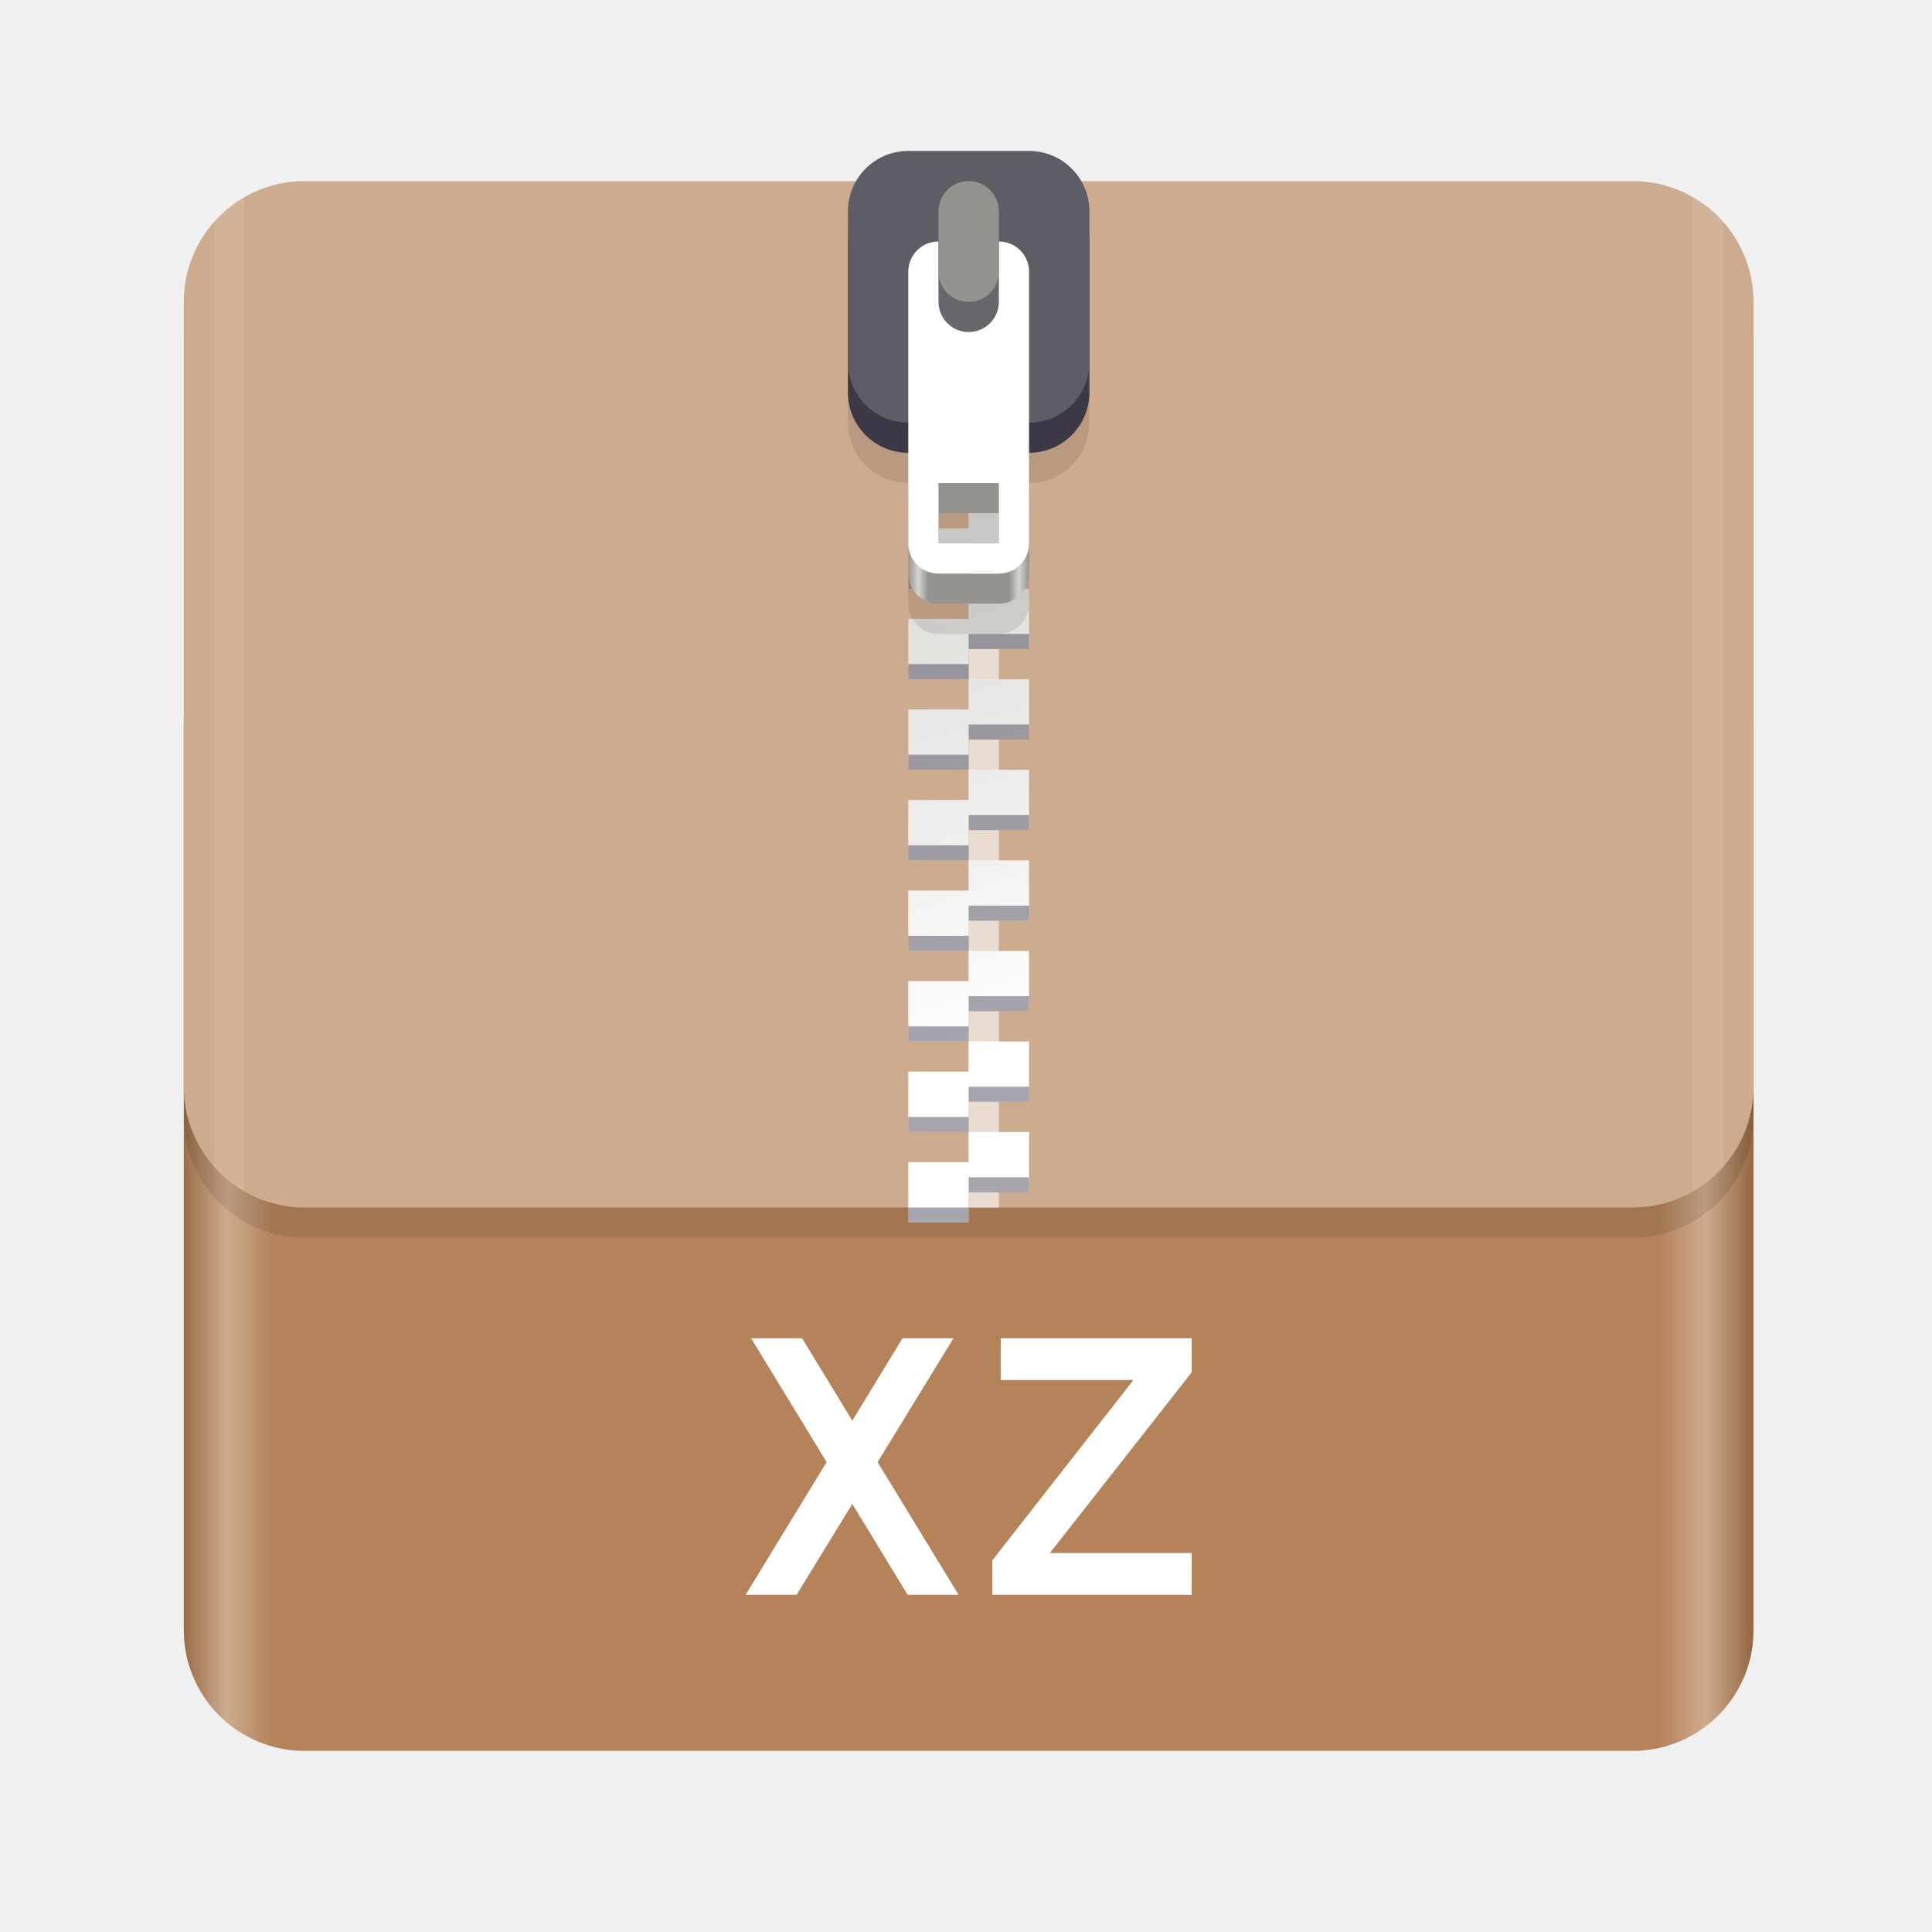
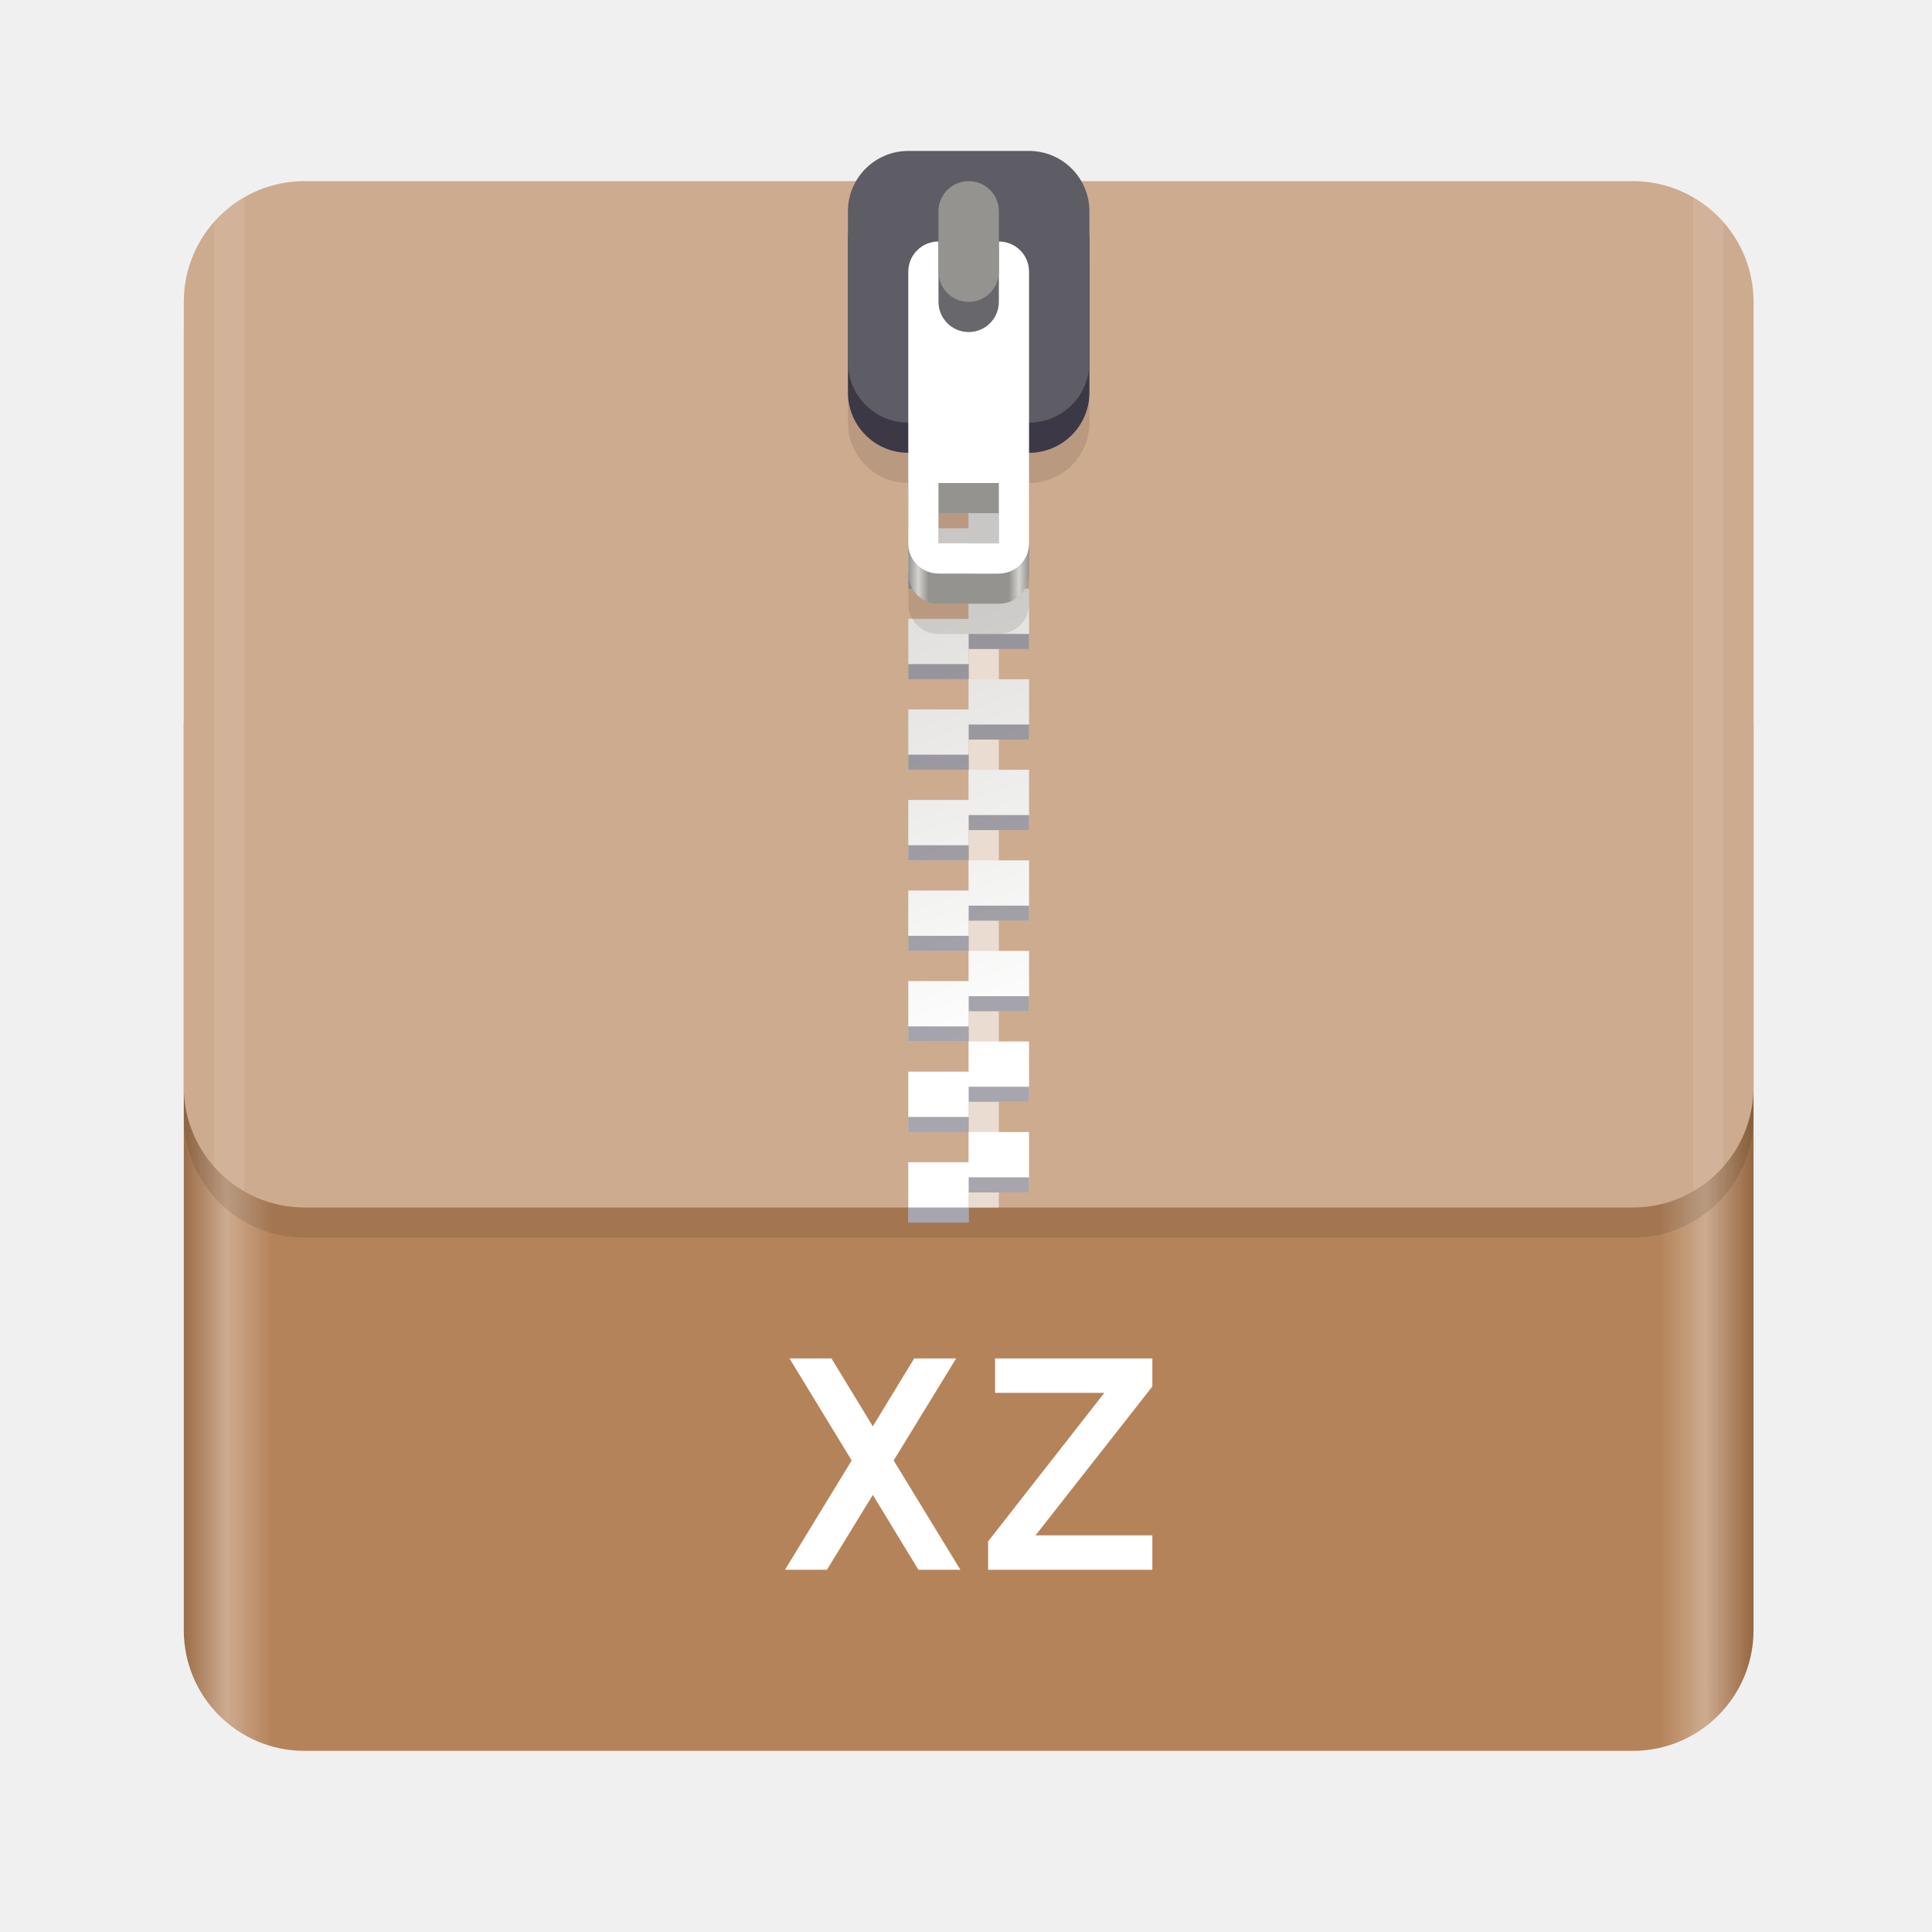
<svg xmlns="http://www.w3.org/2000/svg" id="svg11300" width="128" height="128" style="enable-background:new" version="1.0" viewBox="0 0 128 128">
  <defs id="defs3">
    <linearGradient id="linearGradient1329" x1="11.823" x2="115.82" y1="268" y2="268" gradientUnits="userSpaceOnUse">
      <stop id="stop1345" style="stop-color:#986a44" offset="0" />
      <stop id="stop1347" style="stop-color:#cdab8f" offset=".029" />
      <stop id="stop1349" style="stop-color:#b5835a" offset=".058" />
      <stop id="stop1351" style="stop-color:#b5835a" offset=".942" />
      <stop id="stop1353" style="stop-color:#cdab8f" offset=".971" />
      <stop id="stop1355" style="stop-color:#986a44" offset="1" />
    </linearGradient>
    <linearGradient id="linearGradient1610" x1="70.586" x2="60" y1="53.255" y2="23" gradientTransform="translate(0,170)" gradientUnits="userSpaceOnUse">
      <stop id="stop1652" style="stop-color:#fff" offset="0" />
      <stop id="stop1654" style="stop-color:#deddda" offset="1" />
    </linearGradient>
    <linearGradient id="linearGradient1612" x1="60" x2="68" y1="268" y2="268" gradientUnits="userSpaceOnUse">
      <stop id="stop1258" style="stop-color:#949390" offset="0" />
      <stop id="stop1260" style="stop-color:#d5d3cf" offset=".083" />
      <stop id="stop1262" style="stop-color:#949390" offset=".167" />
      <stop id="stop1264" style="stop-color:#949390" offset=".833" />
      <stop id="stop1266" style="stop-color:#d5d3cf" offset=".917" />
      <stop id="stop1268" style="stop-color:#949390" offset="1" />
    </linearGradient>
    <linearGradient gradientTransform="matrix(0.6071294,0,0,0.6071294,-14.80705,67.41186)" id="paint3_linear" x1="130.5" y1="81.133" x2="130.5" y2="29" gradientUnits="userSpaceOnUse">
      <stop offset="0.022" stop-color="#957552" id="stop72" />
      <stop offset="1" stop-color="#B29373" id="stop74" />
    </linearGradient>
  </defs>
  <g id="layer1" transform="translate(0,-172)">
    <g id="g1149-5" transform="translate(.17678)" style="enable-background:new">
      <rect id="rect1000-3-4" x="12" y="212" width="104" height="76" rx="8" ry="8" style="enable-background:new;fill:url(#linearGradient1329)" />
      <rect id="rect1299" x="12" y="186" width="104" height="68" rx="8" ry="8" style="enable-background:new;opacity:.1" />
      <rect id="rect1000-3-9-7" x="12" y="184" width="104" height="68" rx="8" ry="8" style="enable-background:new;fill:#cdab8f" />
      <rect id="rect1076-65" x="62" y="192" width="2" height="60" style="fill:#cdab8f;paint-order:normal" />
      <rect id="rect1076-6-69" transform="scale(1,-1)" x="64" y="-252" width="2" height="60" style="enable-background:new;fill:#eadcd0;paint-order:normal" />
      <g id="g1135-3" transform="translate(0,17)" style="enable-background:new">
        <path id="rect5175-2-7" d="m60 178v4h4v-2h4v-2h-4zm4 4v2h-4v4h4v-2h4v-4zm0 6v2h-4v4h4v-2h4v-4zm0 6v2h-4v4h4v-2h4v-2-2zm0 6v2h-4v4h4v-2h4v-4zm0 6v2h-4v4h4v-2h4v-4zm0 6v2h-4v4h4v-2h4v-2-2zm0 6v2h-4v4h4v-2h4v-4zm0 6v2h-4v4h4v-2h4v-4zm0 6v2h-4v4h4v-2h4v-2-2z" style="fill:url(#linearGradient1610);paint-order:normal" />
        <path id="path1183-4" d="m64 179v1h4v-1zm-4 2v1h4v-1zm4 4v1h4v-1zm-4 2v1h4v-1zm4 4v1h4v-1zm-4 2v1h4v-1zm4 4v1h4v-1zm-4 2v1h4v-1zm4 4v1h4v-1zm-4 2v1h4v-1zm4 4v1h4v-1zm-4 2v1h4v-1zm4 4v1h4v-1zm-4 2v1h4v-1zm4 4v1h4v-1zm-4 2v1h4v-1zm4 4v1h4v-1zm-4 2v1h4v-1zm4 4v1h4v-1zm-4 2v1h4v-1z" style="fill:#241f31;opacity:.4;paint-order:normal" />
      </g>
      <path id="path1340-5-4" d="m60 186c-2.216 0-4 1.784-4 4v10c0 2.216 1.784 4 4 4v8c0 1.108 0.892 2 2 2h4c1.108 0 2-0.892 2-2v-8c2.216 0 4-1.784 4-4v-10c0-2.216-1.784-4-4-4zm2 22h4v4h-4z" style="enable-background:new;opacity:.1" />
      <g id="g1352-52" transform="translate(0,-66)" style="enable-background:new">
        <path id="path1340-5" d="m62 258c-1.108 0-2 0.892-2 2v16c0 1.108 0.892 2 2 2h4c1.108 0 2-0.892 2-2v-16c0-1.108-0.892-2-2-2zm0 14h4v4h-4z" style="fill:url(#linearGradient1612)" />
        <rect id="rect1051-6-7-4" x="56" y="250" width="16" height="18" rx="4" ry="4" style="enable-background:new;fill:#3d3846" />
        <rect id="rect1051-6-74" x="56" y="248" width="16" height="18" rx="4" ry="4" style="enable-background:new;fill:#5e5c64" />
        <path id="rect1335-4" d="m62 254c-1.108 0-2 0.892-2 2v18c0 1.108 0.892 2 2 2h4c1.108 0 2-0.892 2-2v-18c0-1.108-0.892-2-2-2zm0 16h4v4h-4z" style="fill:#fff" />
        <rect id="rect5037-3-3" transform="scale(1,-1)" x="62" y="-260" width="4" height="10" rx="2" ry="2" style="enable-background:new;fill:#68676b;paint-order:normal" />
        <rect id="rect1089-0" transform="scale(1,-1)" x="62" y="-258" width="4" height="8" rx="2" ry="2" style="enable-background:new;fill:#949390;paint-order:normal" />
      </g>
      <path id="rect1236" transform="translate(-.17678 172)" d="m16.178 13.072c-0.755 0.435-1.428 0.99-2 1.639v62.578c0.572 0.649 1.245 1.204 2 1.639z" style="fill:#fff;opacity:.1;paint-order:normal" />
      <path id="rect1236-3" transform="translate(-.17678 172)" d="m112.18 13.072v65.855c0.755-0.436 1.428-0.991 2-1.641v-62.574c-0.572-0.649-1.245-1.205-2-1.641z" style="enable-background:new;fill:#fff;opacity:.1;paint-order:normal" />
    </g>
  </g>
-   <path style="fill:#ffffff;fill-opacity:1;stroke-width:1" d="m 60.134,105.661 h 3.376 l -5.367,-8.791 5.027,-8.208 h -3.376 l -3.327,5.464 -3.327,-5.464 h -3.376 l 5.003,8.208 -5.367,8.791 h 3.376 l 3.691,-6.023 z m 5.609,0 h 13.211 v -2.769 h -9.398 l 9.398,-11.973 v -2.259 H 66.301 v 2.769 H 75.092 L 65.743,103.378 Z" id="path32" />
+   <path style="fill:#ffffff;fill-opacity:1;stroke-width:1" d="m 60.847,104 h 2.78 l -4.42,-7.24 L 63.347,90 H 60.567 L 57.827,94.5 55.087,90 h -2.78 l 4.12,6.76 -4.42,7.24 h 2.78 l 3.04,-4.96 z m 4.619,0 h 10.88 v -2.28 h -7.74 l 7.74,-9.86 V 90 h -10.42 v 2.28 h 7.24 l -7.7,9.84 z" id="path32" />
</svg>
